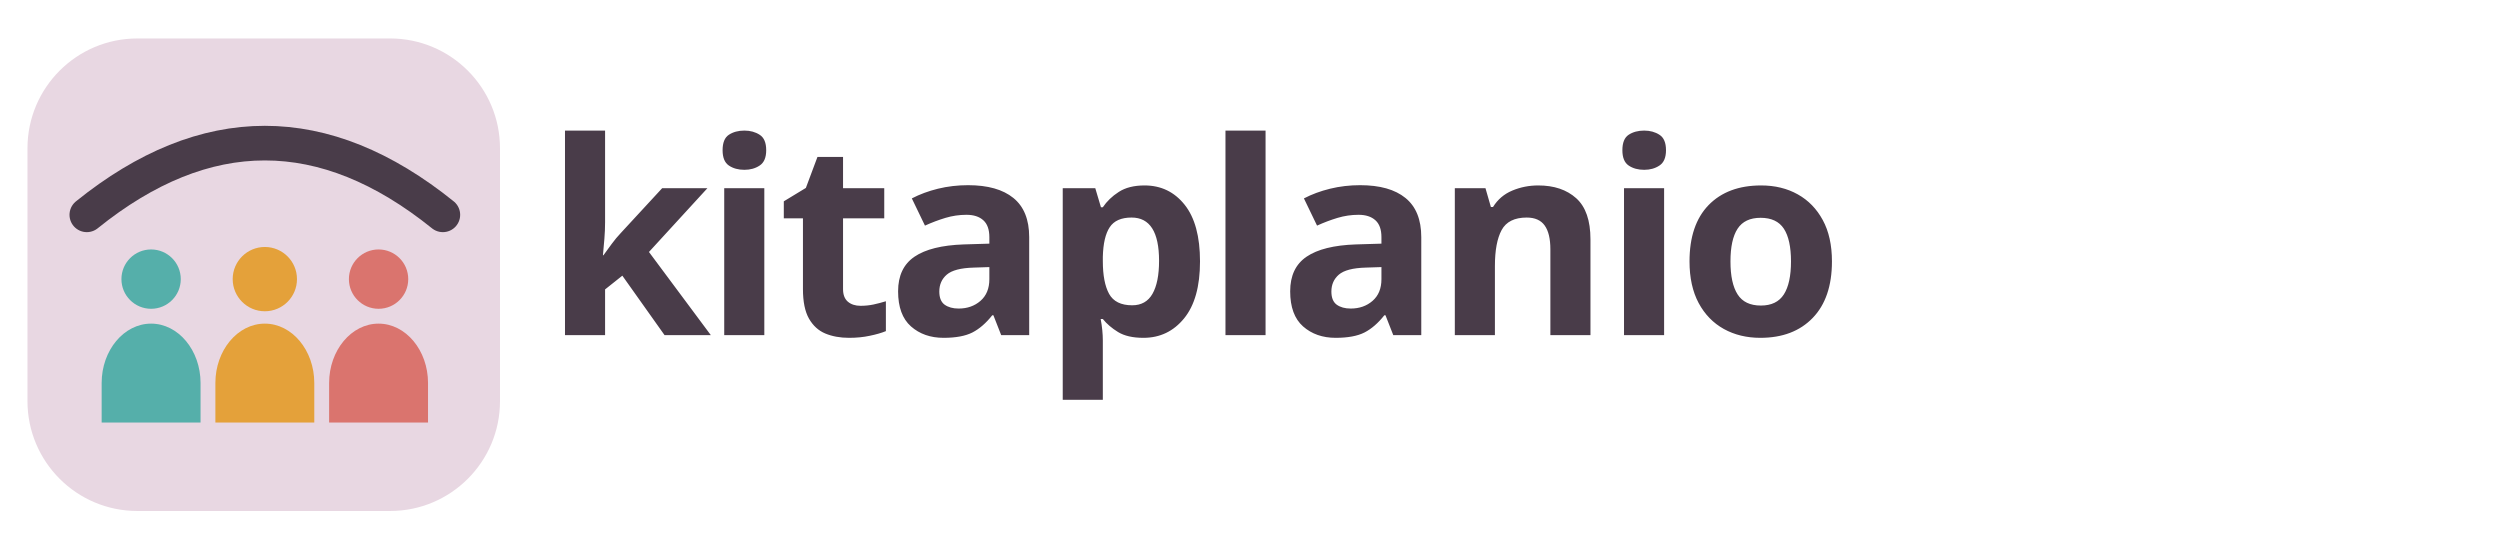
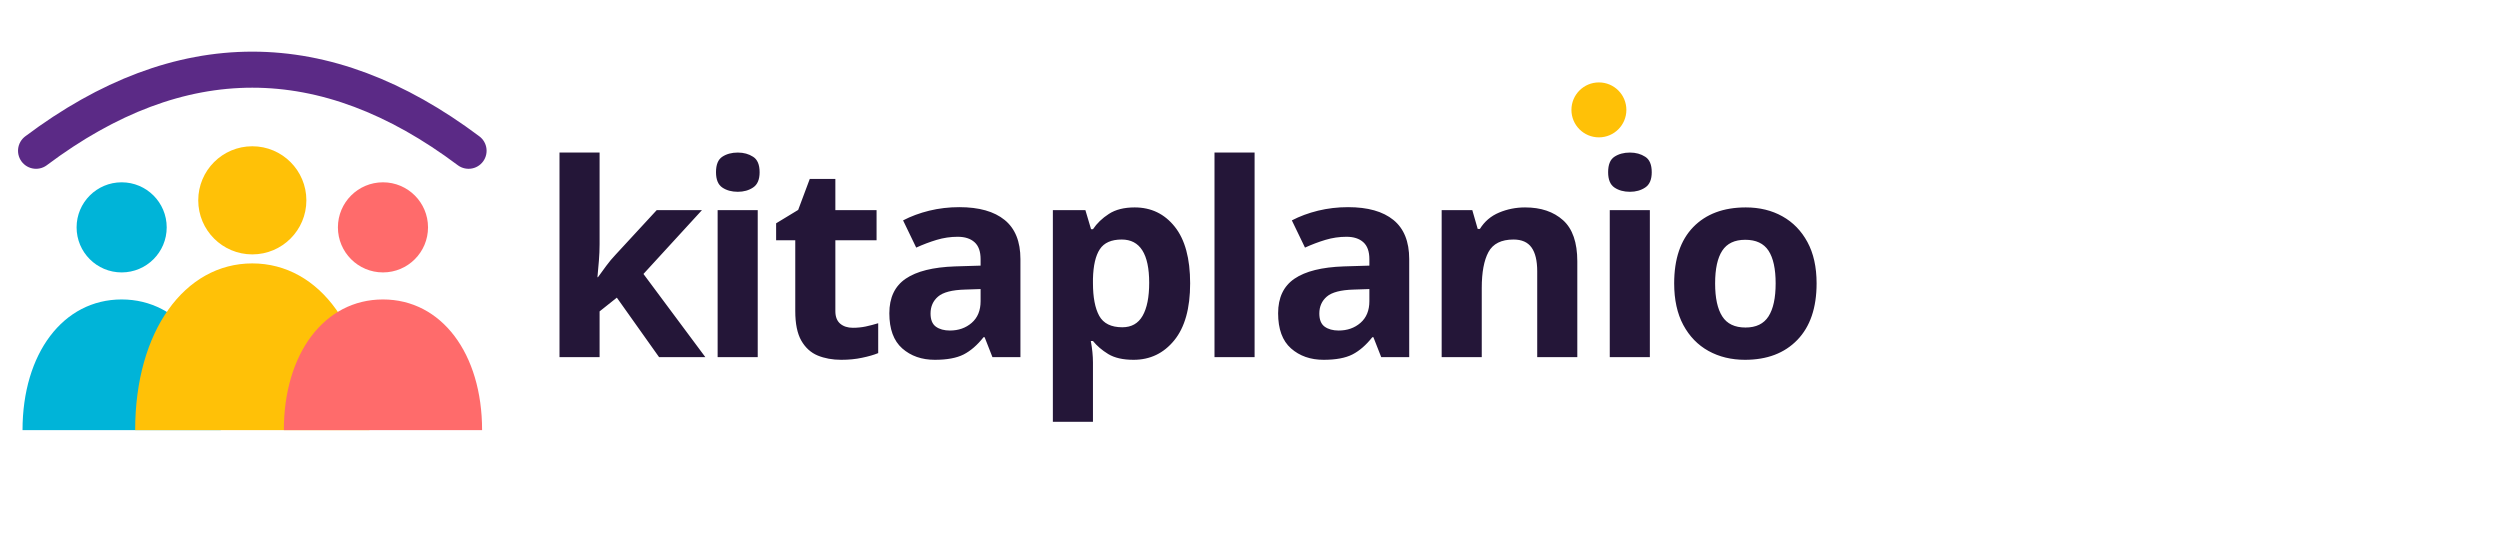
<svg xmlns="http://www.w3.org/2000/svg" viewBox="0 0 455 100" role="img" aria-labelledby="title">
-   <rect x="5" y="7" width="86" height="86" rx="20" fill="#E8D7E2" />
-   <g transform="translate(5 4) scale(.9)">
-     <path d="M12 39Q48 10 84 39" fill="none" stroke="#493C49" stroke-width="7" stroke-linecap="round" />
-     <circle cx="25" cy="52" r="6" fill="#55AFAA" />
-     <circle cx="48" cy="52" r="6.5" fill="#E4A13A" />
-     <circle cx="71" cy="52" r="6" fill="#DA746E" />
-     <path d="M15 81v-8c0-6.6 4.5-12 10-12s10 5.4 10 12v8Z" fill="#55AFAA" />
-     <path d="M38 81v-8c0-6.6 4.5-12 10-12s10 5.4 10 12v8Z" fill="#E4A13A" />
-     <path d="M61 81v-8c0-6.6 4.5-12 10-12s10 5.4 10 12v8Z" fill="#DA746E" />
+   <g transform="translate(0 -7) scale(.82)">
+     <g id="team">
+       <path d="M8 42Q56 6 104 42" fill="none" stroke="#5B2A86" stroke-width="8" stroke-linecap="round" />
+       <circle cx="27" cy="59" r="10" fill="#00B4D8" />
+       <circle cx="56" cy="53" r="12" fill="#FFC107" />
+       <circle cx="85" cy="59" r="10" fill="#FF6B6B" />
+       <path d="M5 104c0-17 9-29 22-29s22 12 22 29H5Z" fill="#00B4D8" />
+       <path d="M30 104c0-22 11-37 26-37s26 15 26 37H30Z" fill="#FFC107" />
+       <path d="M63 104c0-17 9-29 22-29s22 12 22 29H63Z" fill="#FF6B6B" />
+     </g>
  </g>
-   <text x="99" y="61" font-family="Nunito Sans, sans-serif" font-size="49" font-weight="900" letter-spacing="-1.4" fill="#493C49">kitaplanio</text>
+   <text x="98" y="65" font-family="Nunito Sans, sans-serif" font-size="49" font-weight="900" letter-spacing="-1.6" fill="#241638">kitaplanio</text>
+   <circle cx="291" cy="20" r="5" fill="#FFC107" />
</svg>
